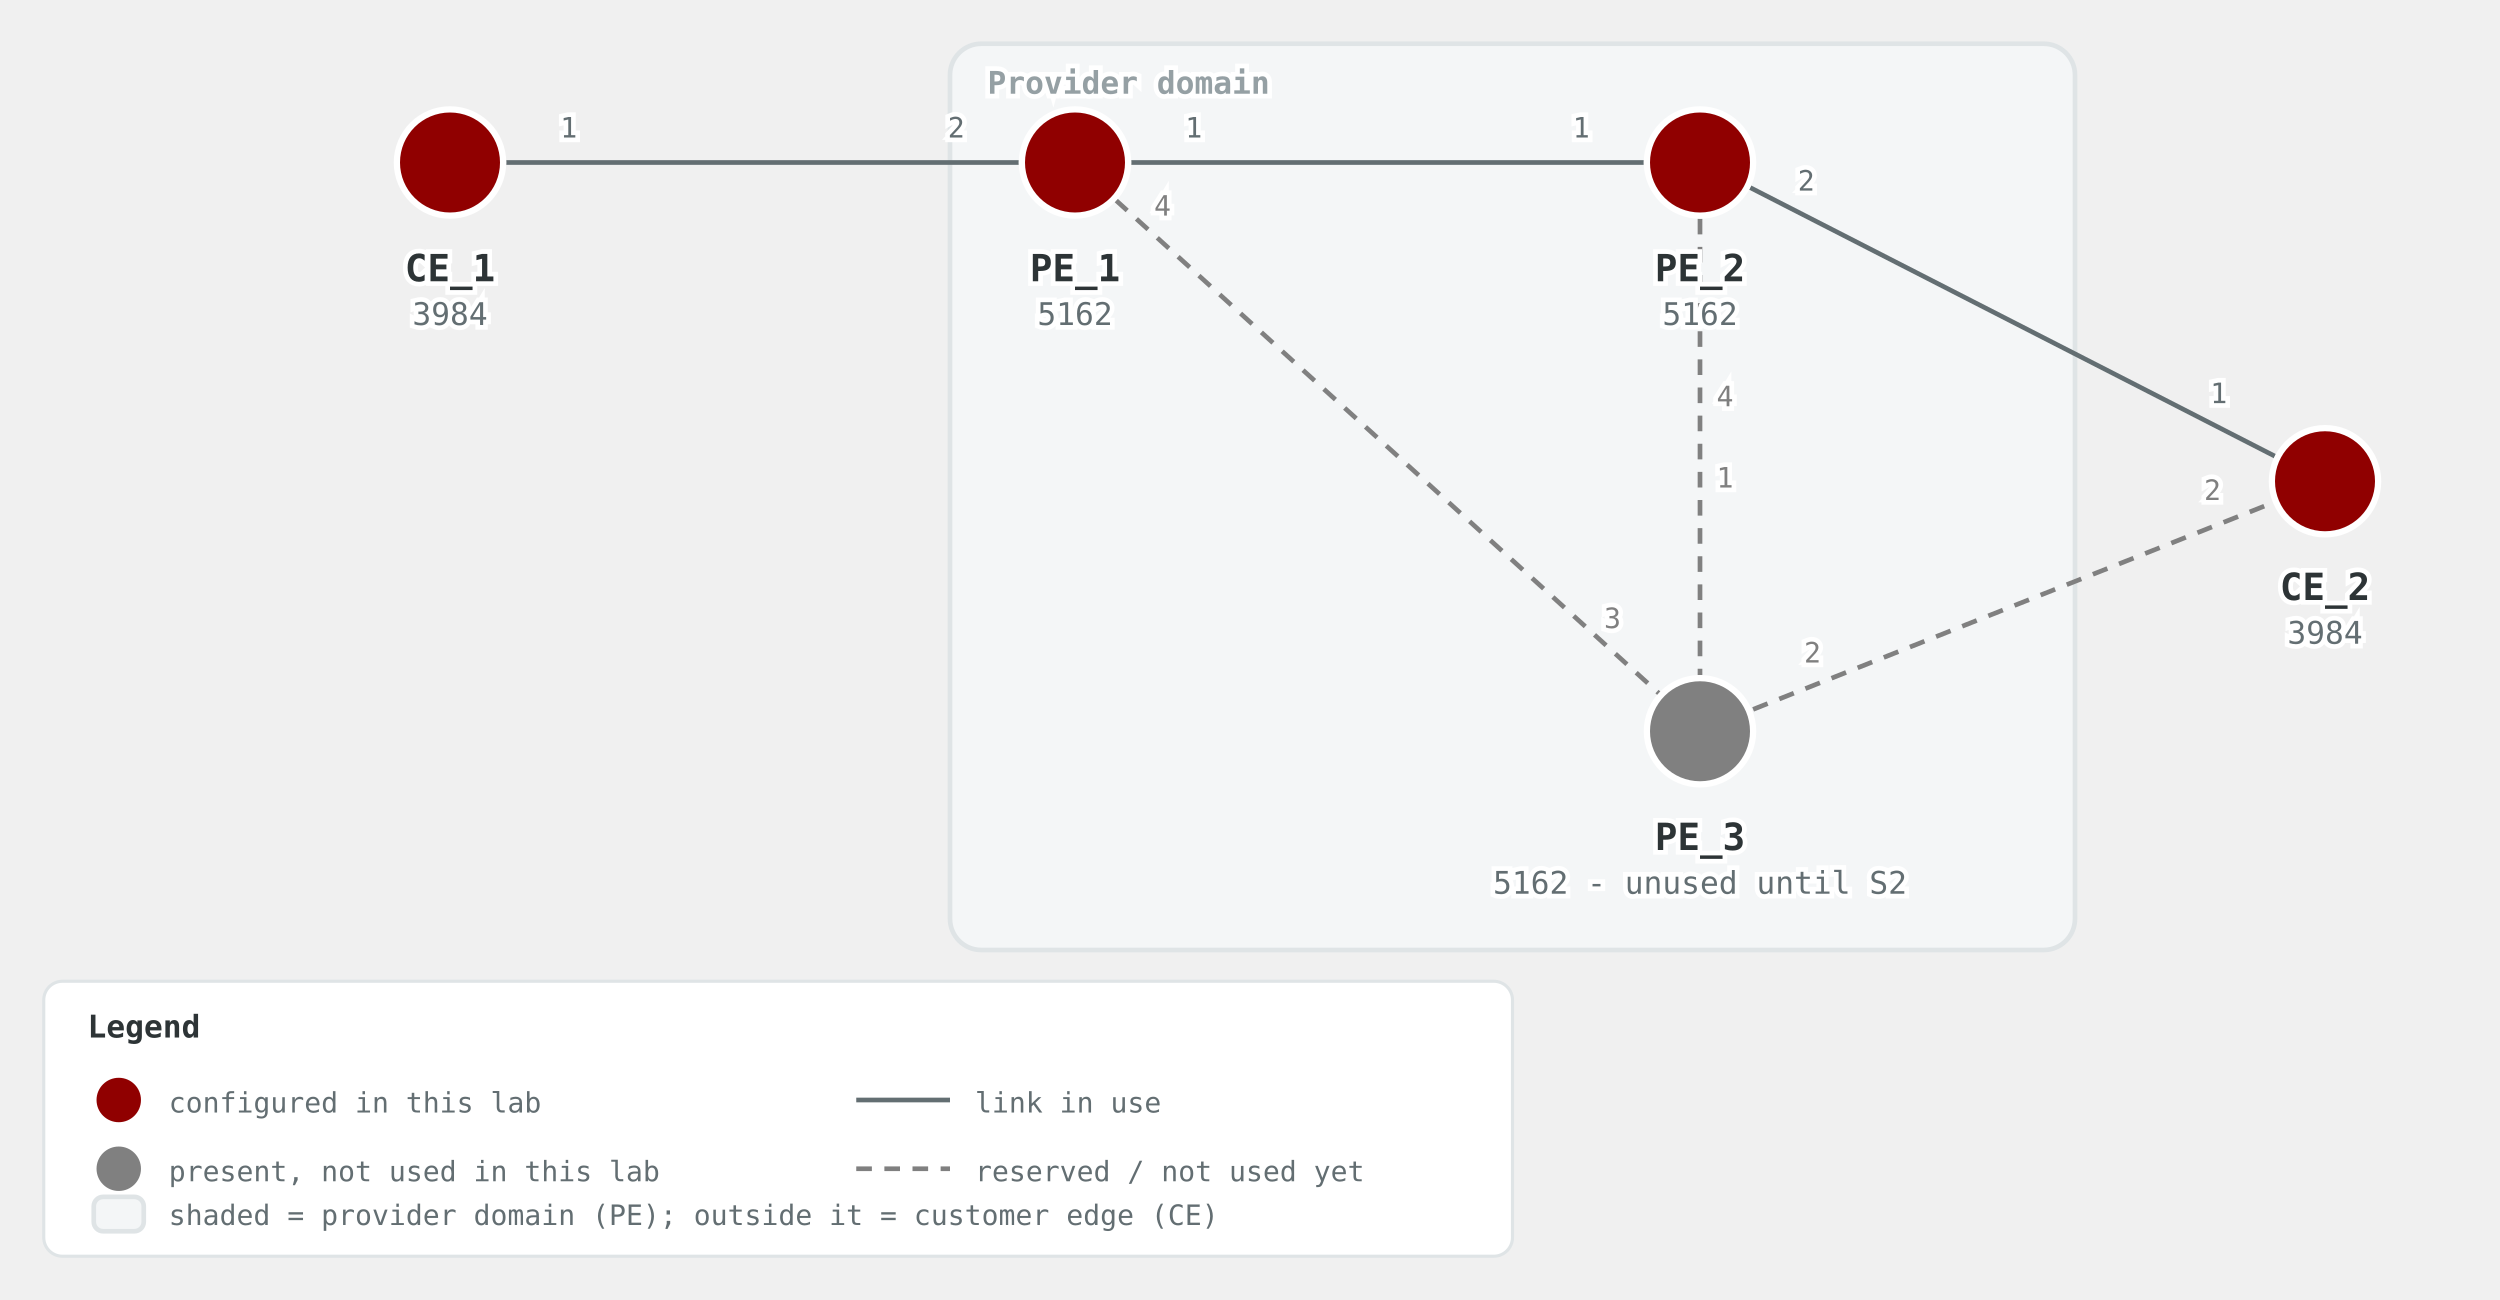
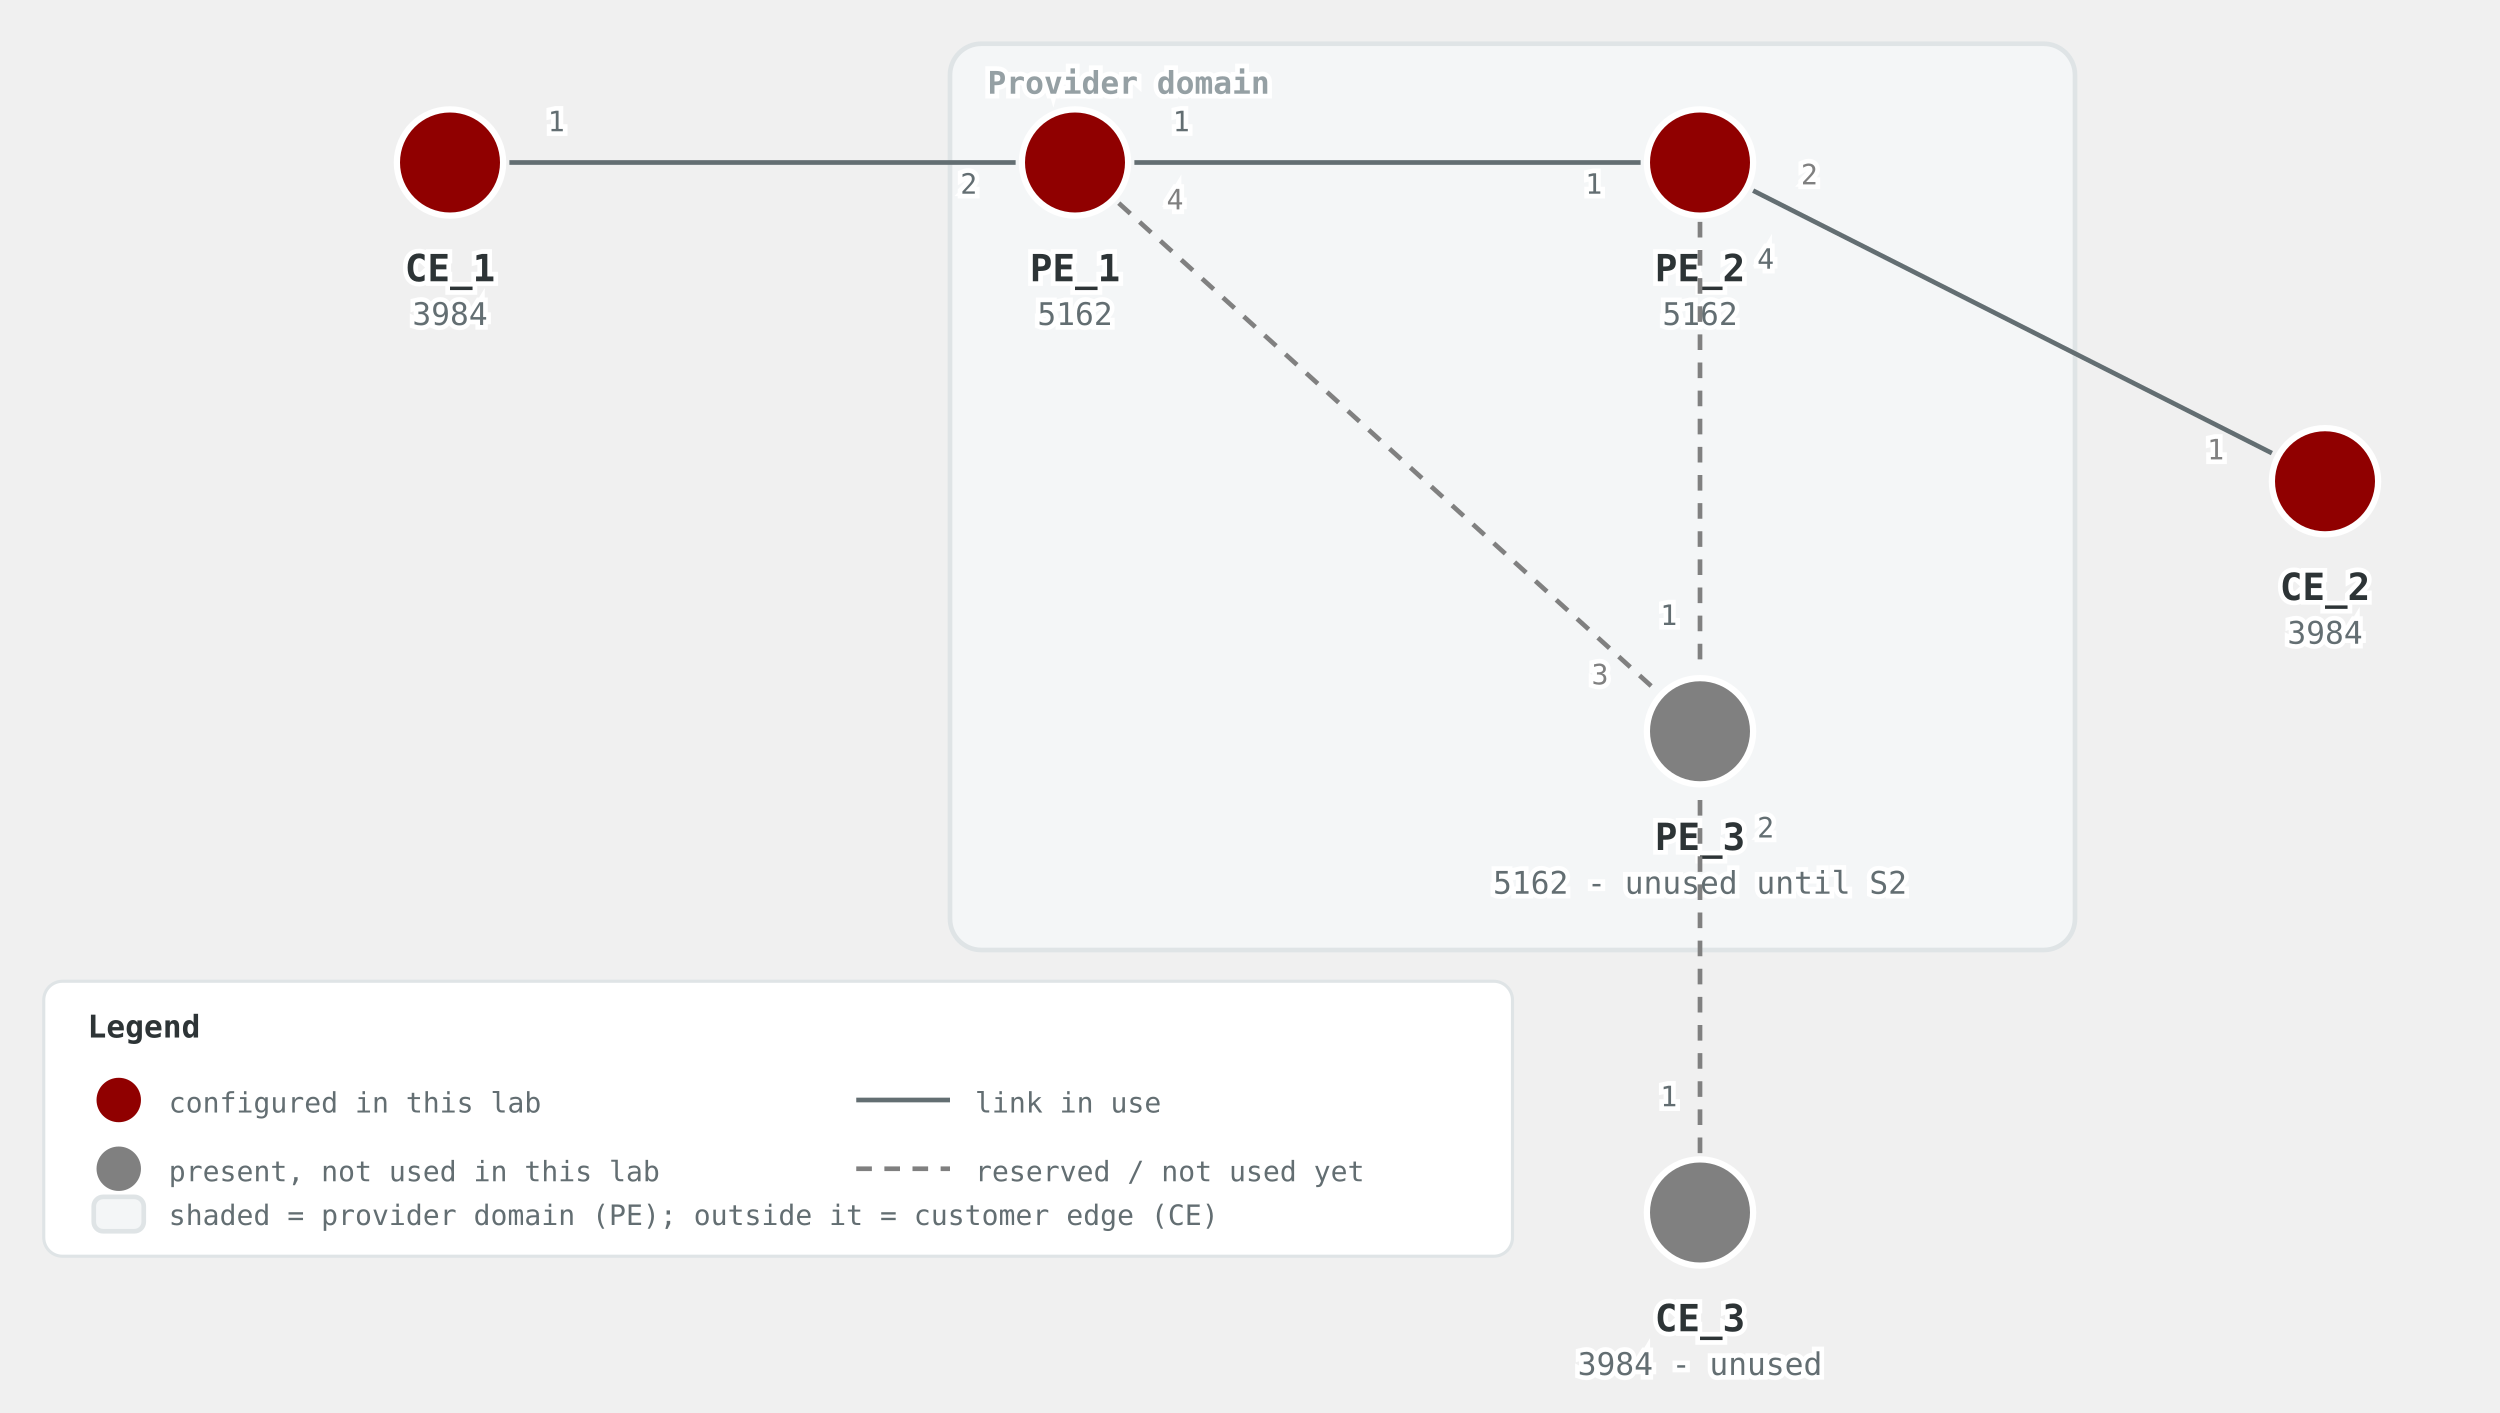
- <svg xmlns="http://www.w3.org/2000/svg" viewBox="26 86 800 416" width="100%" font-family="Consolas, Monaco, monospace">
+ <svg xmlns="http://www.w3.org/2000/svg" viewBox="26 86 800 452" width="100%" font-family="Consolas, Monaco, monospace">
  <style>.node-name{font-size:12px;font-weight:bold;fill:#2d3436;text-anchor:middle;paint-order:stroke;stroke:#fff;stroke-width:3}.node-type{font-size:10px;fill:#636e72;text-anchor:middle;paint-order:stroke;stroke:#fff;stroke-width:3}.link{stroke:#636e72;stroke-width:1.5}.unused{stroke:#808080;stroke-width:1.5;stroke-dasharray:5 4}.port{font-size:9px;fill:#636e72;text-anchor:middle;paint-order:stroke;stroke:#fff;stroke-width:3}.note{font-size:9px;fill:#808080;text-anchor:middle;paint-order:stroke;stroke:#fff;stroke-width:3}.lg{font-size:9px;fill:#636e72;paint-order:stroke;stroke:#fff;stroke-width:3}.lg-h{font-size:10px;font-weight:bold;fill:#2d3436;paint-order:stroke;stroke:#fff;stroke-width:3}.lg-p{fill:#fff;stroke:#dfe4e6;stroke-width:1}.pd{fill:#f4f6f7;stroke:#dfe4e6;stroke-width:1.5}.pd-t{font-size:10px;font-weight:bold;fill:#95a0a4;paint-order:stroke;stroke:#fff;stroke-width:3}</style>
  <defs>
    <symbol id="active" viewBox="0 0 36 36">
      <circle cx="18" cy="18" r="17" fill="#900000" stroke="#fff" stroke-width="2" />
    </symbol>
    <symbol id="inactive" viewBox="0 0 36 36">
      <circle cx="18" cy="18" r="17" fill="#808080" stroke="#fff" stroke-width="2" />
    </symbol>
  </defs>
  <rect x="330" y="100" width="360" height="290" rx="10" class="pd" />
  <text x="342" y="116" class="pd-t">Provider domain</text>
-   <line x1="188" y1="138" x2="352" y2="138" class="link" />
-   <text x="208" y="130" class="port">1</text>
-   <text x="332" y="130" class="port">2</text>
-   <line x1="388" y1="138" x2="552" y2="138" class="link" />
-   <text x="408" y="130" class="port">1</text>
-   <text x="532" y="130" class="port">1</text>
-   <line x1="570" y1="156" x2="570" y2="302" class="unused" />
-   <text x="578" y="216" class="note" text-anchor="start">4</text>
-   <text x="578" y="242" class="note" text-anchor="start">1</text>
-   <line x1="383" y1="150" x2="557" y2="308" class="unused" />
-   <text x="398" y="155" class="note">4</text>
-   <text x="542" y="287" class="note">3</text>
-   <line x1="587" y1="313" x2="753" y2="247" class="unused" />
-   <text x="734" y="246" class="note">2</text>
-   <text x="606" y="298" class="note">2</text>
-   <line x1="586" y1="146" x2="754" y2="232" class="link" />
-   <text x="736" y="215" class="port">1</text>
-   <text x="604" y="147" class="port">2</text>
  <use href="#active" x="152" y="120" width="36" height="36" />
  <text x="170" y="176" class="node-name">CE_1</text>
  <text x="170" y="190" class="node-type">3984</text>
  <use href="#active" x="352" y="120" width="36" height="36" />
  <text x="370" y="176" class="node-name">PE_1</text>
  <text x="370" y="190" class="node-type">5162</text>
  <use href="#active" x="552" y="120" width="36" height="36" />
  <text x="570" y="176" class="node-name">PE_2</text>
  <text x="570" y="190" class="node-type">5162</text>
  <use href="#inactive" x="552" y="302" width="36" height="36" />
  <text x="570" y="358" class="node-name">PE_3</text>
+   <use href="#inactive" x="552" y="456" width="36" height="36" />
+   <text x="570" y="512" class="node-name">CE_3</text>
+   <text x="570" y="526" class="node-type">3984 - unused</text>
  <text x="570" y="372" class="node-type">5162 - unused until S2</text>
  <use href="#active" x="752" y="222" width="36" height="36" />
  <text x="770" y="278" class="node-name">CE_2</text>
  <text x="770" y="292" class="node-type">3984</text>
  <g>
    <rect x="40" y="400" width="470" height="88" rx="6" class="lg-p" />
    <text x="54" y="418" class="lg-h">Legend</text>
    <use href="#active" x="56" y="430" width="16" height="16" />
    <text x="80" y="442" class="lg">configured in this lab</text>
    <use href="#inactive" x="56" y="452" width="16" height="16" />
    <text x="80" y="464" class="lg">present, not used in this lab</text>
    <line x1="300" y1="438" x2="330" y2="438" class="link" />
    <text x="338" y="442" class="lg">link in use</text>
    <line x1="300" y1="460" x2="330" y2="460" class="unused" />
    <text x="338" y="464" class="lg">reserved / not used yet</text>
    <rect x="56" y="469" width="16" height="11" rx="3" class="pd" />
    <text x="80" y="478" class="lg">shaded = provider domain (PE); outside it = customer edge (CE)</text>
  </g>
+   <line x1="389" y1="138" x2="551" y2="138" class="link" />
+   <line x1="351" y1="138" x2="189" y2="138" class="link" />
+   <line x1="587" y1="147" x2="753" y2="231" class="link" />
+   <line x1="570" y1="157" x2="570" y2="301" class="unused" />
+   <line x1="384" y1="151" x2="556" y2="307" class="unused" />
+   <line x1="570" y1="455" x2="570" y2="339" class="unused" />
+   <text x="404" y="128" class="port">1</text>
+   <text x="536" y="148" class="port">1</text>
+   <text x="336" y="148" class="port">2</text>
+   <text x="204" y="128" class="port">1</text>
+   <text x="605" y="145" class="note">2</text>
+   <text x="735" y="233" class="note">1</text>
+   <text x="591" y="172" class="port">4</text>
+   <text x="560" y="286" class="port">1</text>
+   <text x="402" y="153" class="note">4</text>
+   <text x="538" y="305" class="note">3</text>
+   <text x="560" y="440" class="port">1</text>
+   <text x="591" y="354" class="port">2</text>
</svg>
